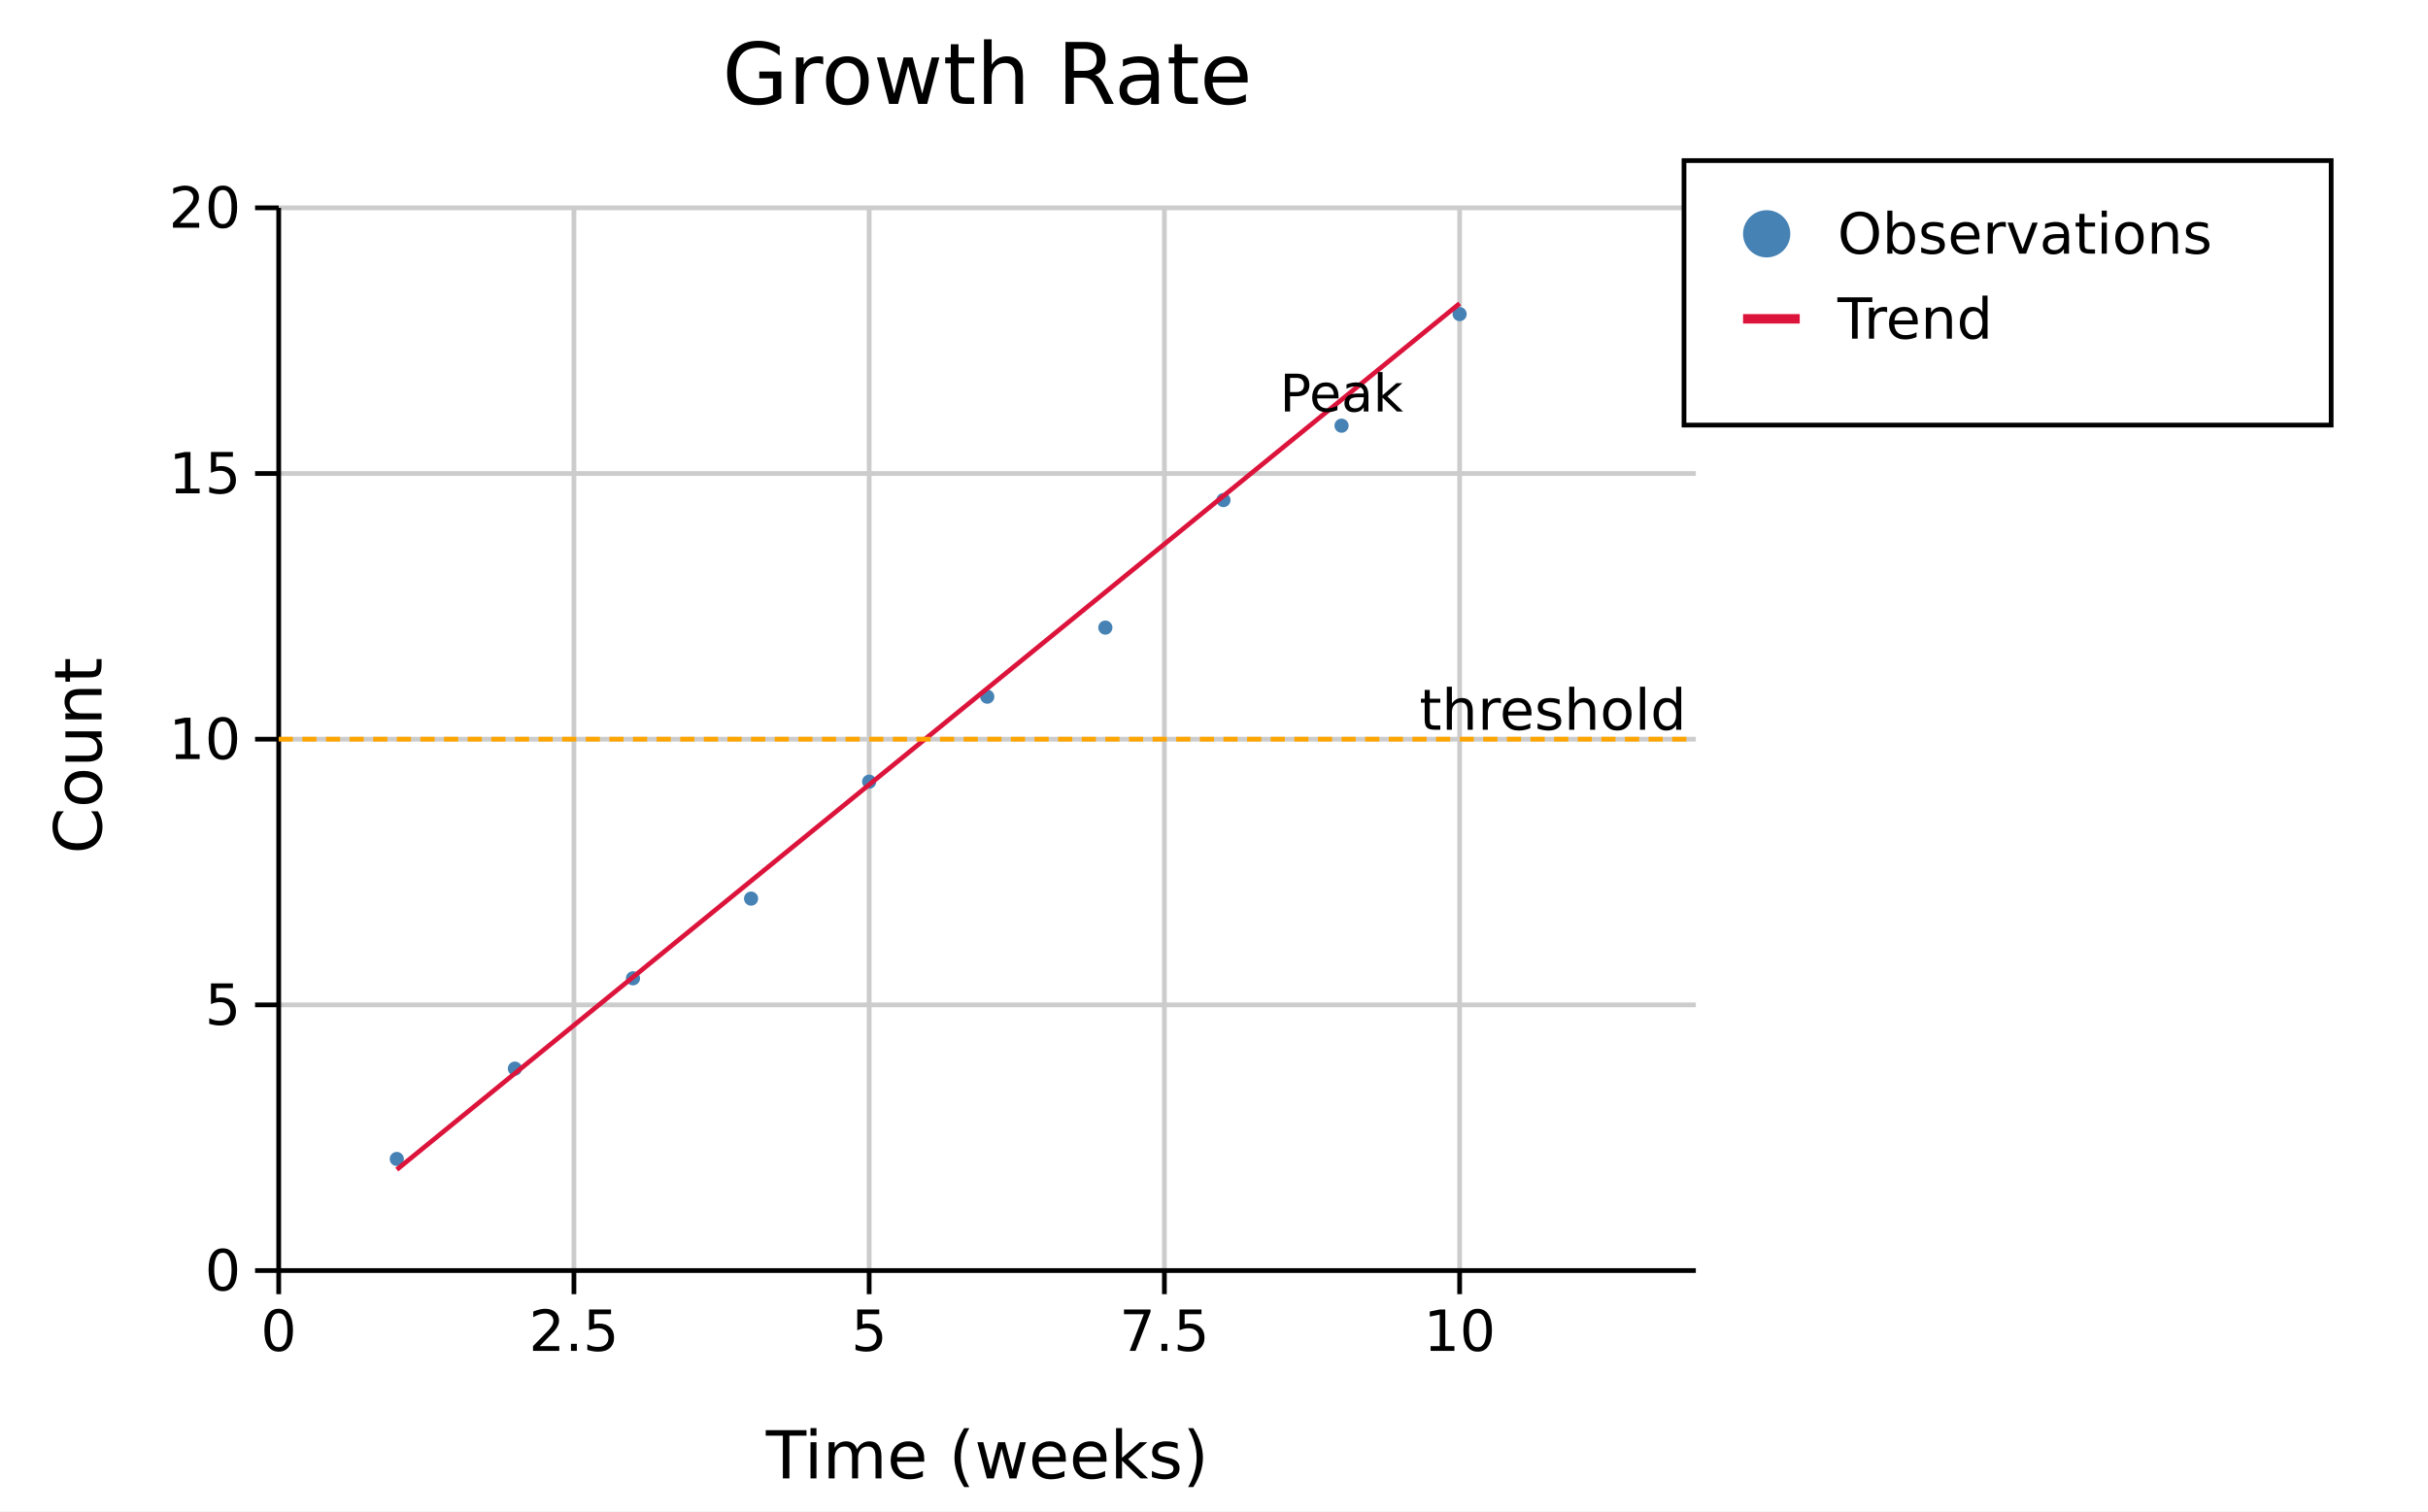
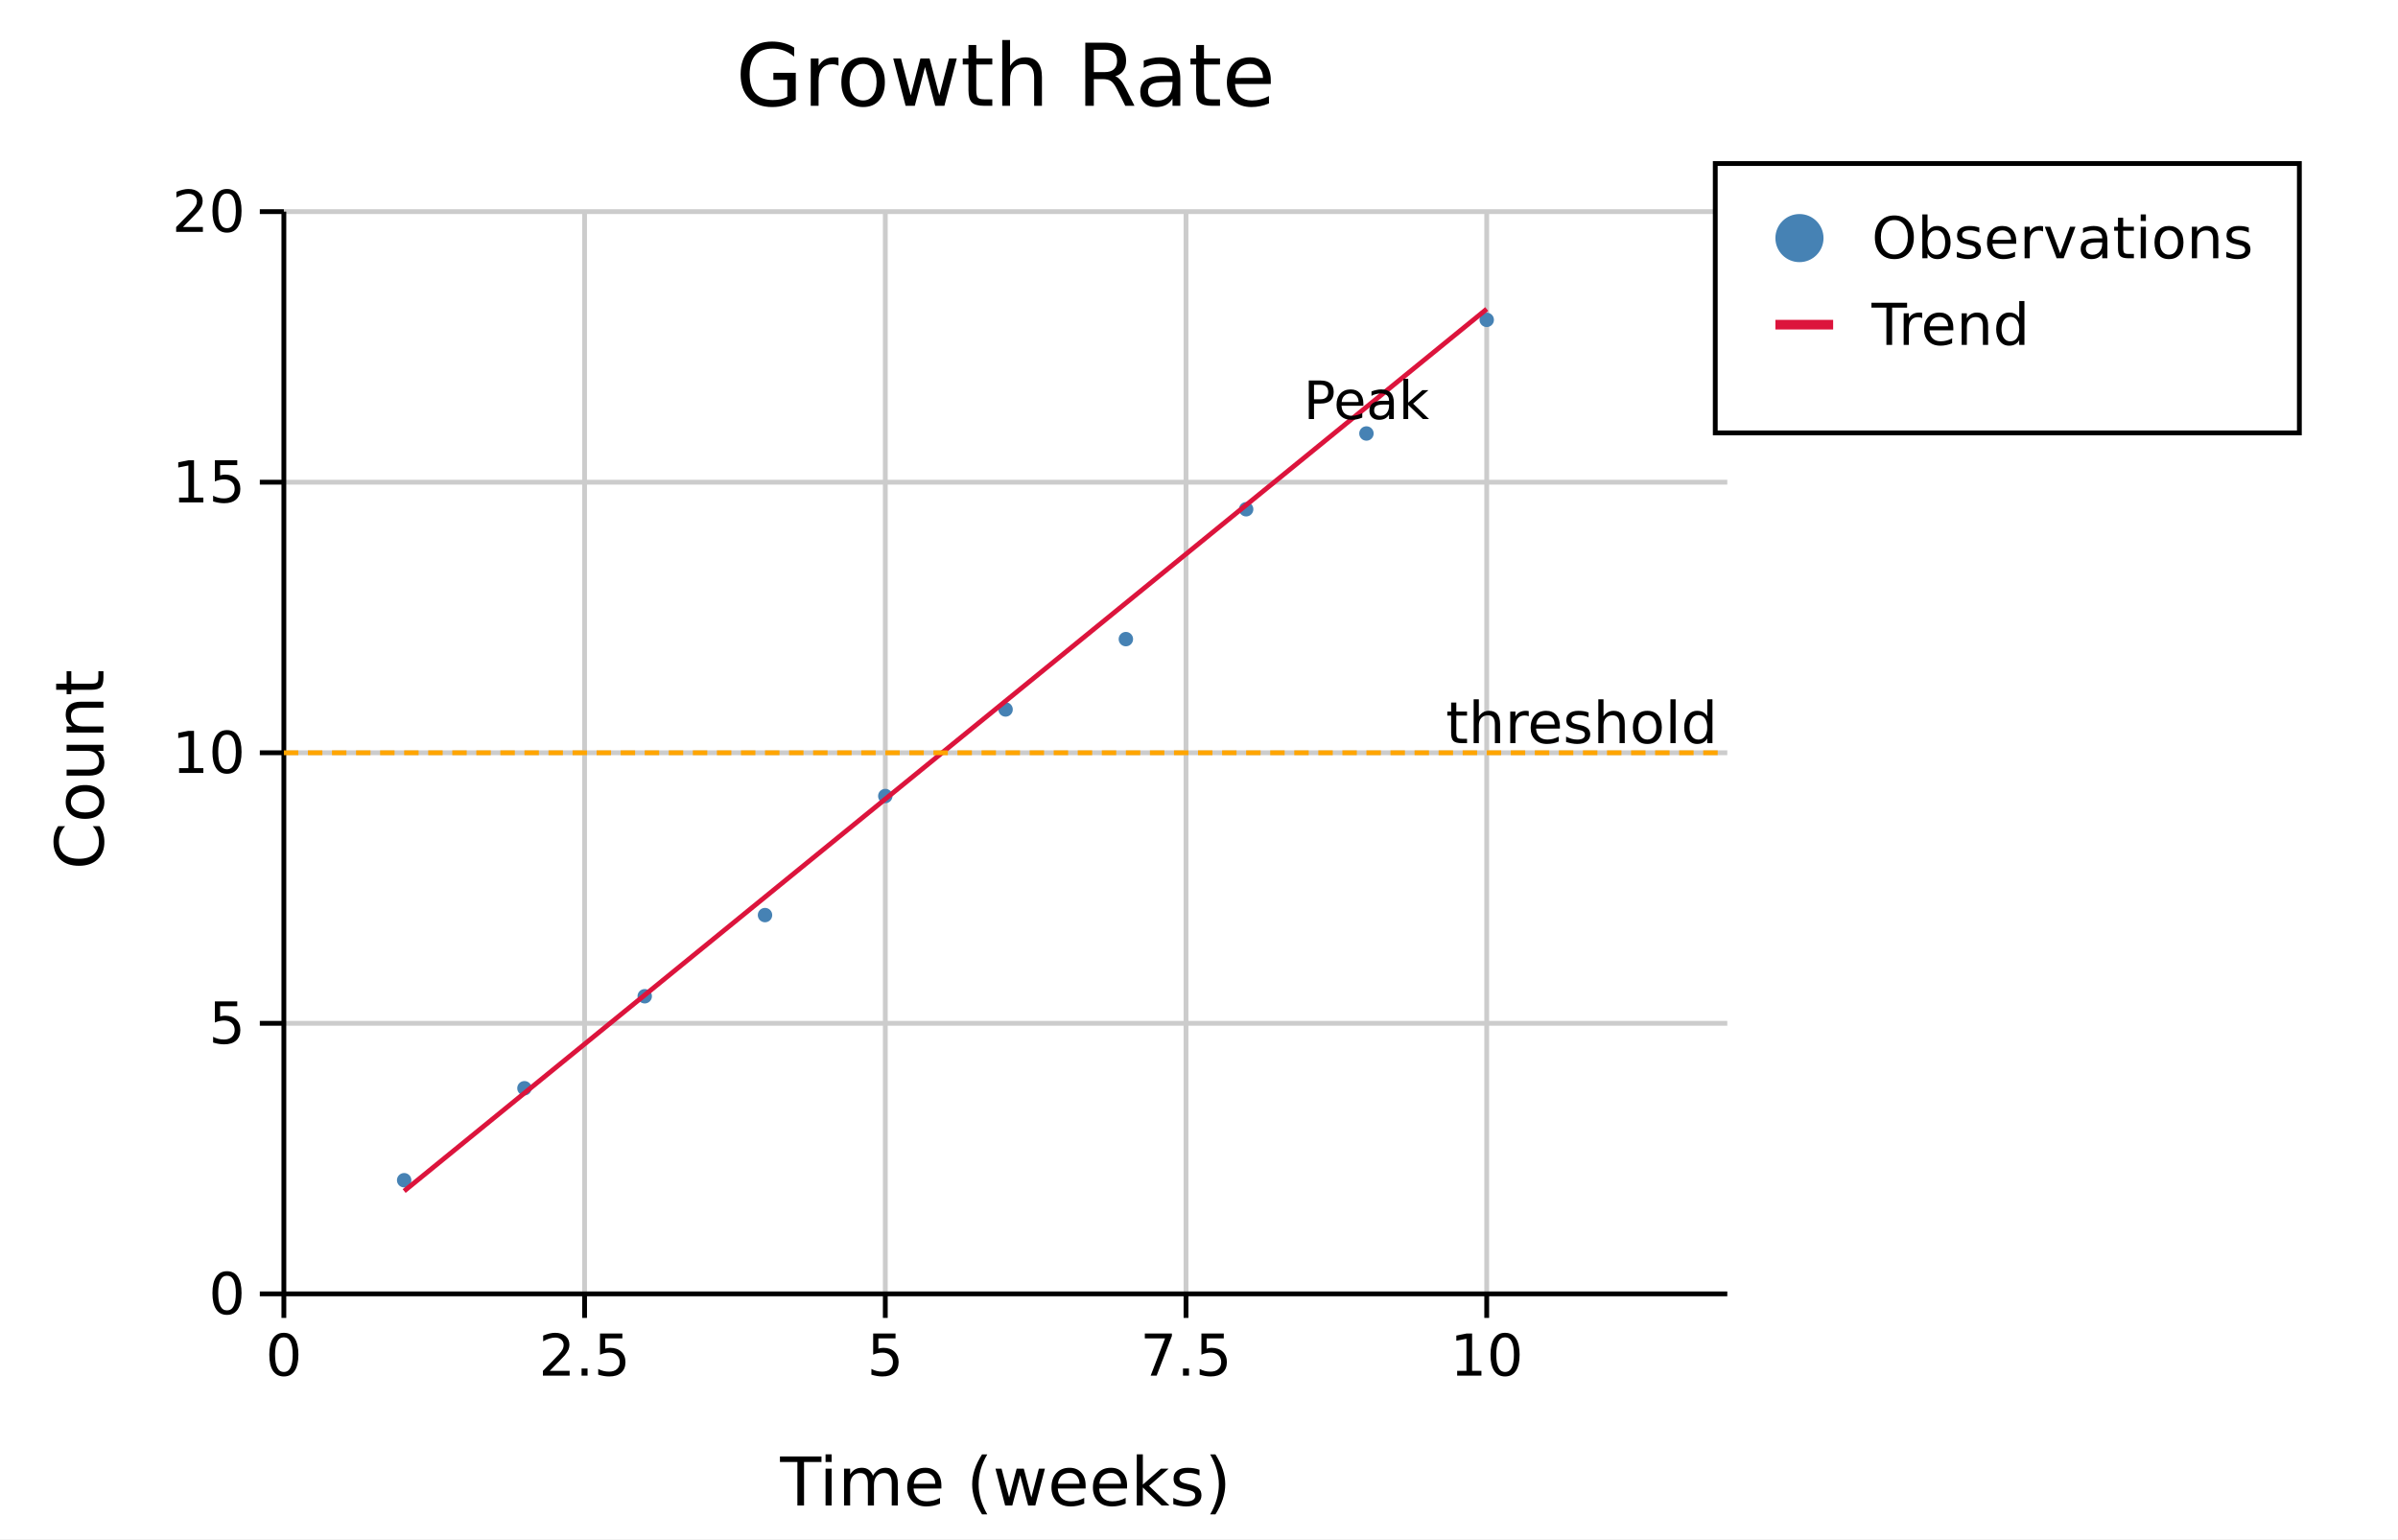
- <svg xmlns="http://www.w3.org/2000/svg" width="1028" height="640" font-family="DejaVu Sans, Liberation Sans, Arial, sans-serif" fill="black">
+ <svg xmlns="http://www.w3.org/2000/svg" width="996.8" height="640" font-family="DejaVu Sans, Liberation Sans, Arial, sans-serif" fill="black">
  <rect width="100%" height="100%" fill="white" />
  <defs>
    <clipPath id="kuva-clip-5">
      <rect x="118" y="88" width="600" height="450" />
    </clipPath>
  </defs>
  <line x1="243" y1="88" x2="243" y2="538" stroke="#cccccc" stroke-width="2" />
  <line x1="368" y1="88" x2="368" y2="538" stroke="#cccccc" stroke-width="2" />
  <line x1="493" y1="88" x2="493" y2="538" stroke="#cccccc" stroke-width="2" />
  <line x1="618" y1="88" x2="618" y2="538" stroke="#cccccc" stroke-width="2" />
  <line x1="118" y1="425.5" x2="718" y2="425.5" stroke="#cccccc" stroke-width="2" />
  <line x1="118" y1="313" x2="718" y2="313" stroke="#cccccc" stroke-width="2" />
  <line x1="118" y1="200.5" x2="718" y2="200.5" stroke="#cccccc" stroke-width="2" />
  <line x1="118" y1="88" x2="718" y2="88" stroke="#cccccc" stroke-width="2" />
  <line x1="118" y1="538" x2="718" y2="538" stroke="#000000" stroke-width="2" />
  <line x1="118" y1="88" x2="118" y2="538" stroke="#000000" stroke-width="2" />
  <line x1="118" y1="538" x2="118" y2="548" stroke="#000000" stroke-width="2" />
  <text x="118" y="572" font-size="24" text-anchor="middle">0</text>
  <line x1="243" y1="538" x2="243" y2="548" stroke="#000000" stroke-width="2" />
  <text x="243" y="572" font-size="24" text-anchor="middle">2.5</text>
  <line x1="368" y1="538" x2="368" y2="548" stroke="#000000" stroke-width="2" />
  <text x="368" y="572" font-size="24" text-anchor="middle">5</text>
  <line x1="493" y1="538" x2="493" y2="548" stroke="#000000" stroke-width="2" />
  <text x="493" y="572" font-size="24" text-anchor="middle">7.5</text>
  <line x1="618" y1="538" x2="618" y2="548" stroke="#000000" stroke-width="2" />
  <text x="618" y="572" font-size="24" text-anchor="middle">10</text>
  <line x1="108" y1="538" x2="118" y2="538" stroke="#000000" stroke-width="2" />
  <text x="102" y="546.4" font-size="24" text-anchor="end">0</text>
  <line x1="108" y1="425.5" x2="118" y2="425.5" stroke="#000000" stroke-width="2" />
  <text x="102" y="433.9" font-size="24" text-anchor="end">5</text>
  <line x1="108" y1="313" x2="118" y2="313" stroke="#000000" stroke-width="2" />
  <text x="102" y="321.4" font-size="24" text-anchor="end">10</text>
  <line x1="108" y1="200.5" x2="118" y2="200.5" stroke="#000000" stroke-width="2" />
  <text x="102" y="208.9" font-size="24" text-anchor="end">15</text>
  <line x1="108" y1="88" x2="118" y2="88" stroke="#000000" stroke-width="2" />
  <text x="102" y="96.4" font-size="24" text-anchor="end">20</text>
  <text x="418" y="626" font-size="28" text-anchor="middle">Time (weeks)</text>
  <text x="43" y="320" font-size="28" text-anchor="middle" transform="rotate(-90,43,320)">Count</text>
  <text x="418" y="44" font-size="36" text-anchor="middle">Growth Rate</text>
  <g clip-path="url(#kuva-clip-5)">
    <circle cx="168" cy="490.75" r="3" fill="#4682b4" />
    <circle cx="218" cy="452.5" r="3" fill="#4682b4" />
    <circle cx="268" cy="414.25" r="3" fill="#4682b4" />
    <circle cx="318" cy="380.5" r="3" fill="#4682b4" />
    <circle cx="368" cy="331" r="3" fill="#4682b4" />
    <circle cx="418" cy="295" r="3" fill="#4682b4" />
    <circle cx="468" cy="265.75" r="3" fill="#4682b4" />
    <circle cx="518" cy="211.75" r="3" fill="#4682b4" />
    <circle cx="568" cy="180.25" r="3" fill="#4682b4" />
    <circle cx="618" cy="133" r="3" fill="#4682b4" />
    <path d="M 168.0 495.25 L 618.0 128.5 " stroke="#dc143c" stroke-width="2" fill="none" />
    <line x1="118" y1="313" x2="718" y2="313" stroke="#ffa500" stroke-width="2" stroke-dasharray="6 4" />
    <text x="714" y="309" font-size="24" text-anchor="end">threshold</text>
    <text x="568" y="174.25" font-size="22" text-anchor="middle">Peak</text>
  </g>
-   <rect x="713" y="68" width="274" height="112" fill="#ffffff" />
-   <rect x="713" y="68" width="274" height="112" fill="none" stroke="#000000" stroke-width="2" />
+   <rect x="713" y="68" width="242.8" height="112" fill="#ffffff" />
+   <rect x="713" y="68" width="242.8" height="112" fill="none" stroke="#000000" stroke-width="2" />
  <text x="778" y="107.4" font-size="24" text-anchor="start">Observations</text>
  <circle cx="748" cy="99" r="10" fill="#4682b4" />
  <text x="778" y="143.4" font-size="24" text-anchor="start">Trend</text>
  <line x1="738" y1="135" x2="762" y2="135" stroke="#dc143c" stroke-width="4" />
</svg>
